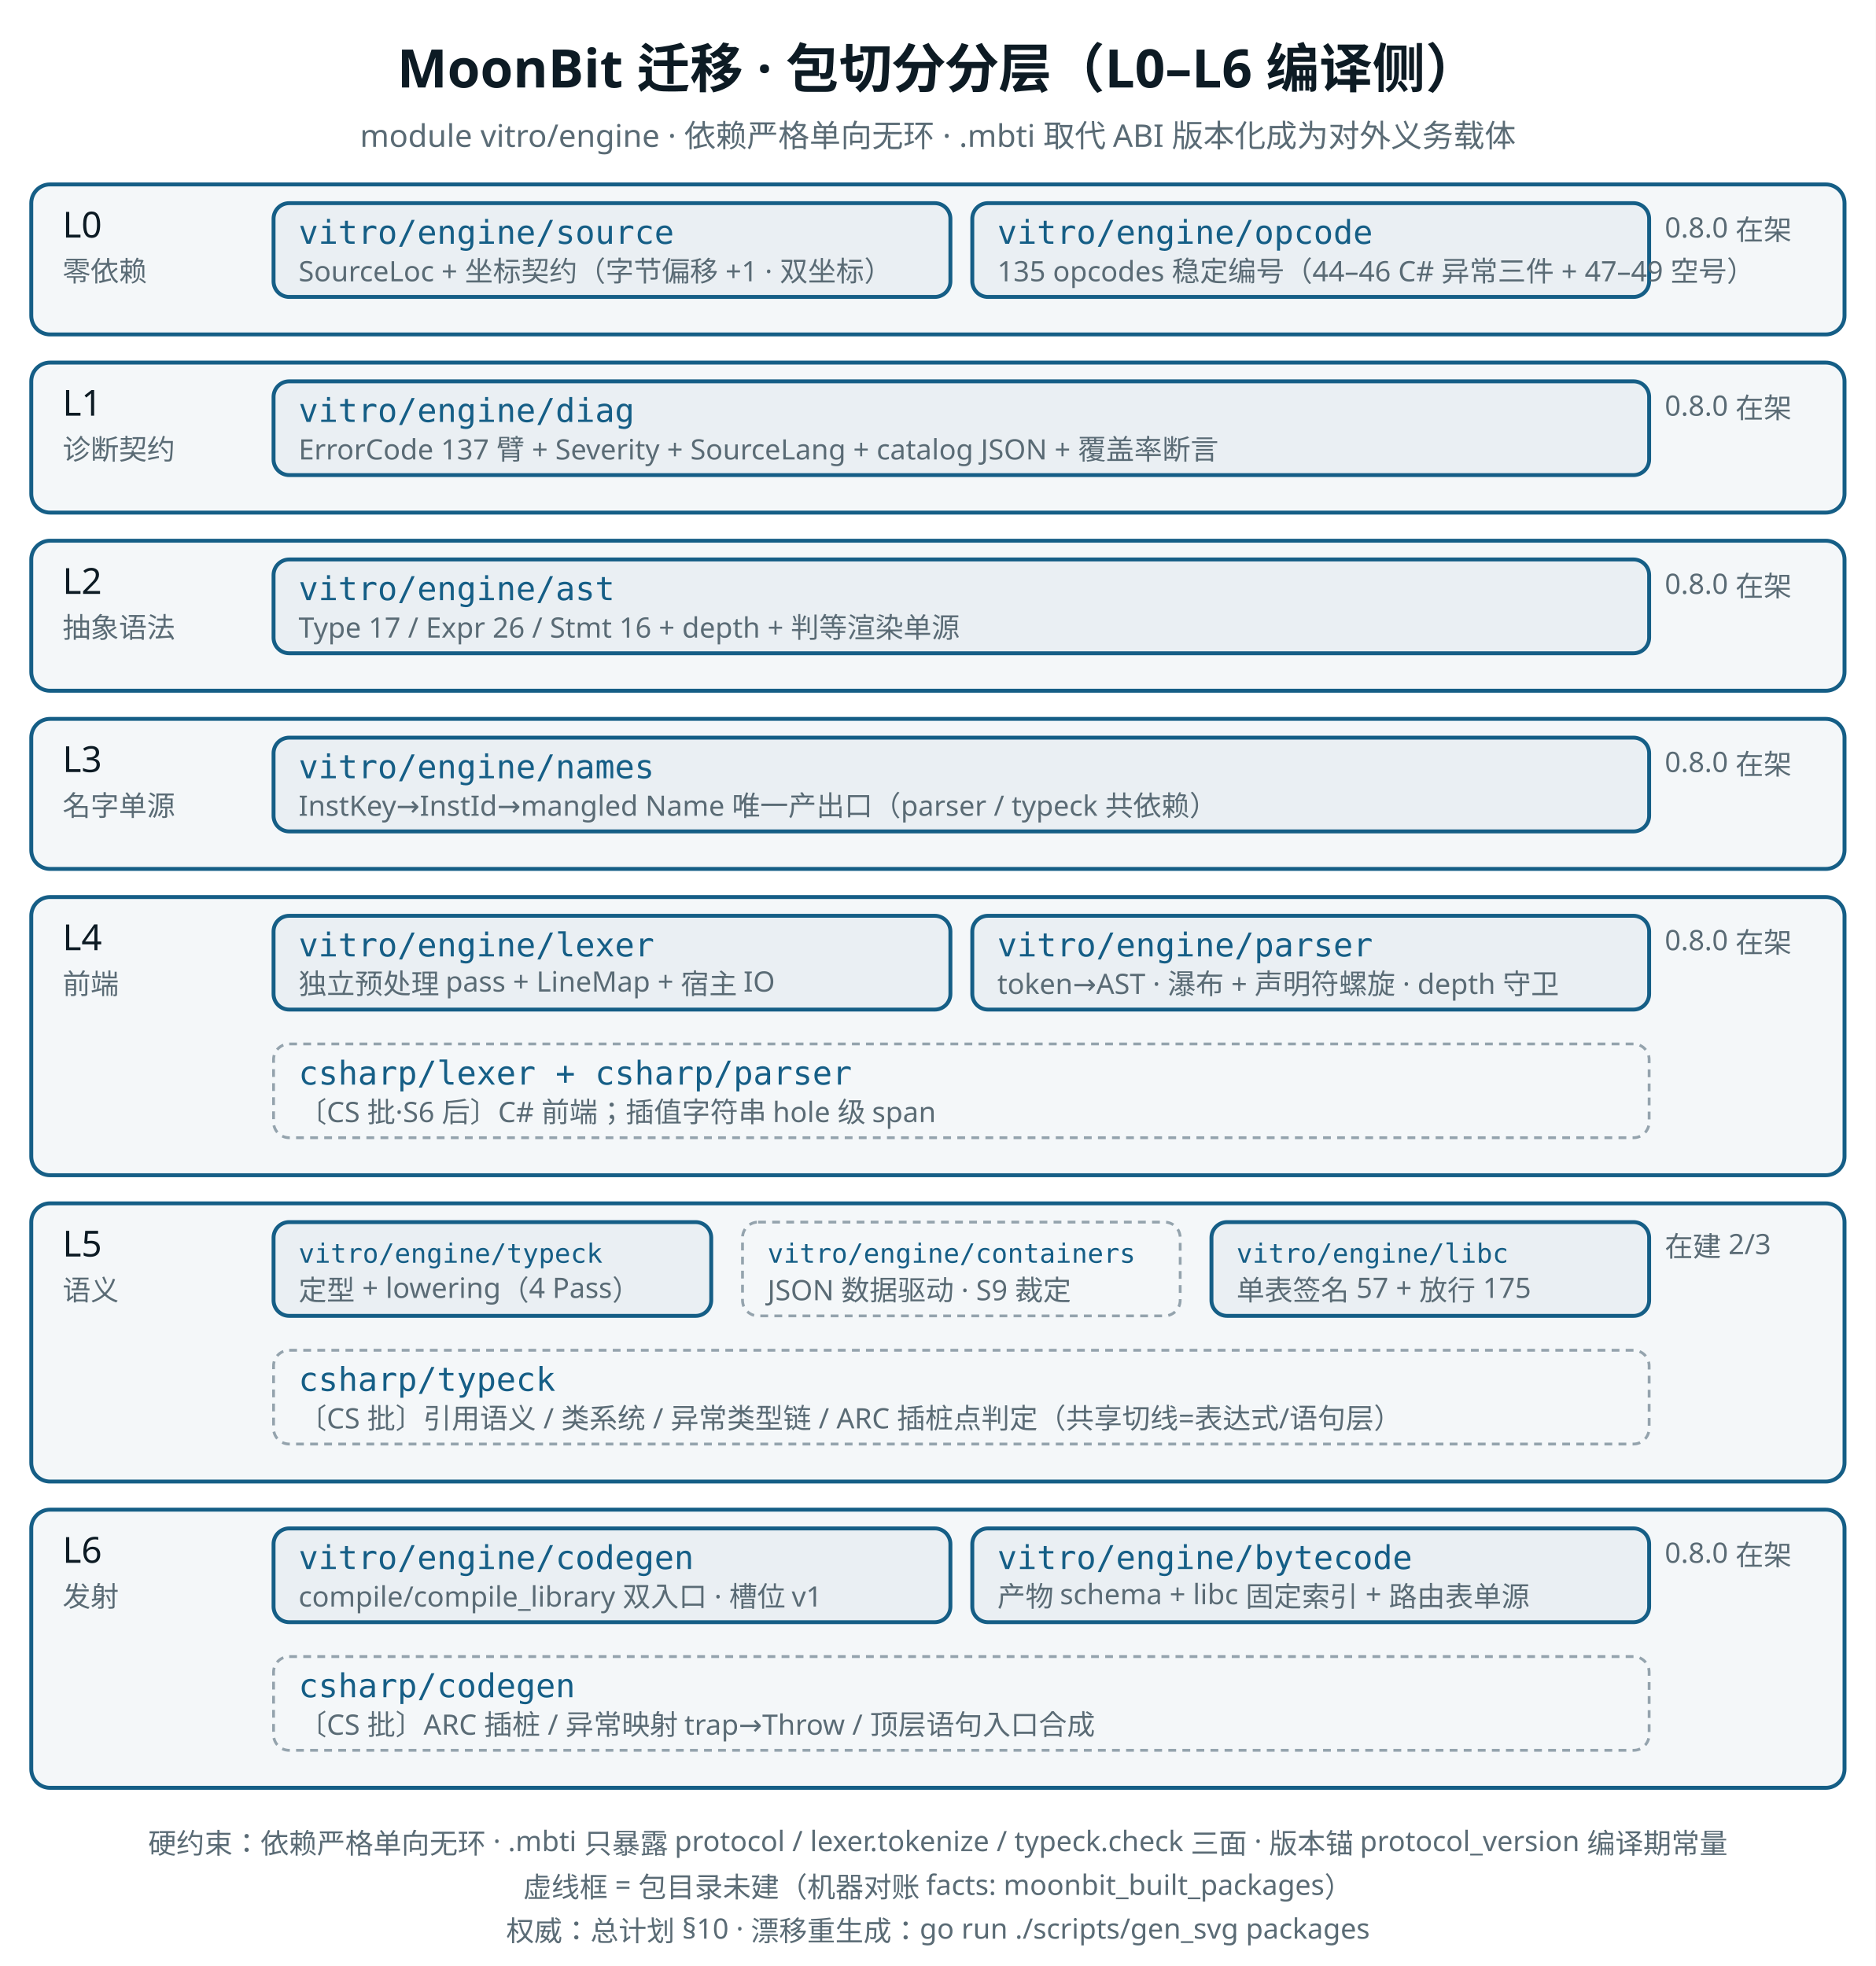
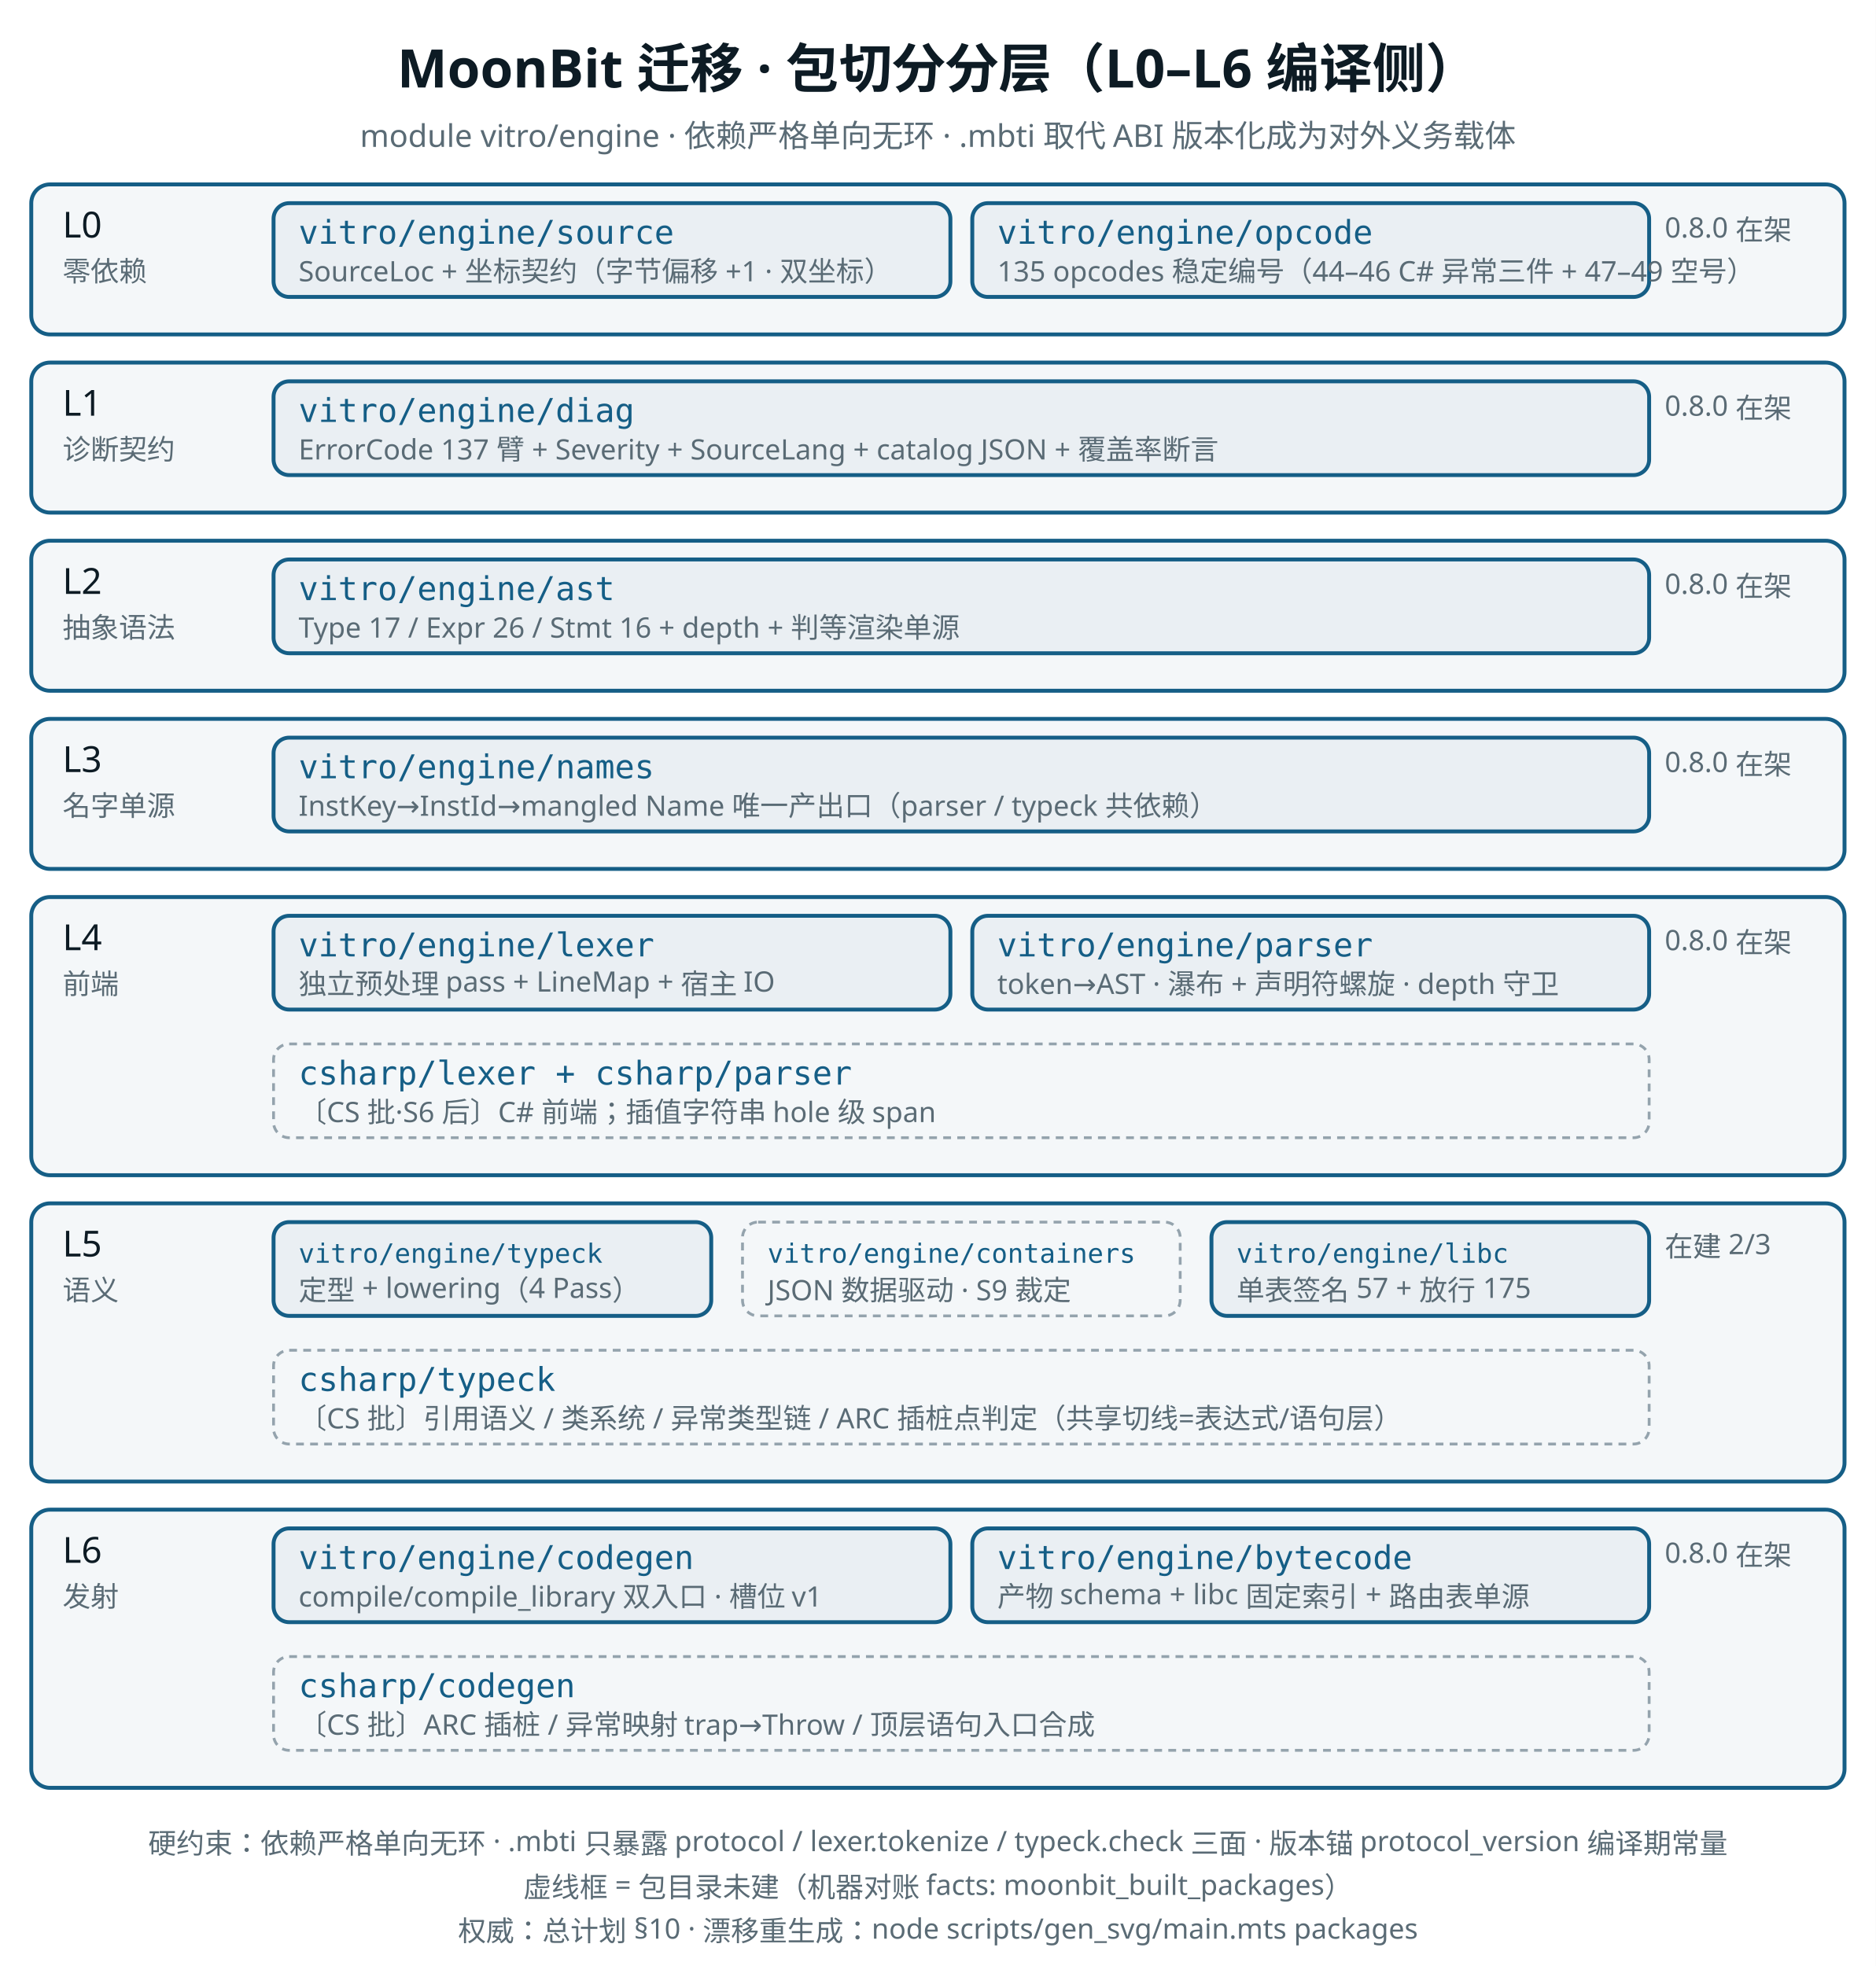
<svg xmlns="http://www.w3.org/2000/svg" viewBox="0 0 1200 1258" role="img" aria-label="vitro MoonBit 包切分分层图">
  <style>
    .bg     { fill: #FFFFFF; }
    .core   { fill: #155E86; fill-opacity: .07; stroke: #155E86; stroke-width: 3; }
    .card   { fill: #155E86; fill-opacity: .05; stroke: #155E86; stroke-width: 2.5; }
    .cons   { fill: none; stroke: #94A3AD; stroke-width: 2; }
    .warn   { fill: #155E86; fill-opacity: .04; stroke: #94A3AD; stroke-width: 2; stroke-dasharray: 7 5; }
    .plan   { fill: none; stroke: #94A3AD; stroke-width: 1.8; stroke-dasharray: 5 4; }
    .line   { stroke: #94A3AD; stroke-width: 3; fill: none; }
    .edge   { stroke: #94A3AD; stroke-width: 2.5; fill: none; }
    .ahf    { fill: #94A3AD; stroke: none; }
    .tn     { font-family: "Consolas","Cascadia Mono",monospace; font-size: 17px; fill: #155E86; stroke: none; }
    .zone   { fill: #155E86; fill-opacity: .028; stroke: #155E86; stroke-width: 1.6; }
    .tt     { font-family: "Segoe UI","Microsoft YaHei",sans-serif; font-size: 34px; font-weight: 600; fill: #0D1B24; stroke: none; }
    .t      { font-family: "Segoe UI","Microsoft YaHei",sans-serif; font-size: 23px; fill: #0D1B24; stroke: none; }
    .ts     { font-family: "Consolas","Cascadia Mono",monospace; font-size: 21px; fill: #155E86; stroke: none; }
    .tm     { font-family: "Segoe UI","Microsoft YaHei",sans-serif; font-size: 20px; fill: #5A6B75; stroke: none; }
    .tc     { font-family: "Segoe UI","Microsoft YaHei",sans-serif; font-size: 18px; fill: #5A6B75; stroke: none; }
    @media (prefers-color-scheme: dark) {
      .bg   { fill: #0D1B24; }
      .core { stroke: #4FB3E8; fill: #4FB3E8; fill-opacity: .1; }
      .card { stroke: #4FB3E8; fill: #4FB3E8; fill-opacity: .07; }
      .zone { stroke: #4FB3E8; fill: #4FB3E8; fill-opacity: .05; }
      .cons, .warn, .plan { stroke: #5A6B75; }
      .line, .edge { stroke: #5A6B75; }
      .ahf  { fill: #5A6B75; }
      .tt, .t { fill: #E9F1F7; }
      .ts, .tn { fill: #4FB3E8; }
      .tm, .tc { fill: #94A3AD; }
    }
  </style>
  <rect class="bg" width="1200" height="1258" />
  <defs>
    <marker id="ah" viewBox="0 0 10 10" refX="8.5" refY="5" markerWidth="6.5" markerHeight="6.5" orient="auto-start-reverse">
      <path d="M0,0 L10,5 L0,10 z" class="ahf" />
    </marker>
  </defs>
  <text class="tt" x="600" y="56" text-anchor="middle">MoonBit 迁移 · 包切分分层（L0–L6 编译侧）</text>
  <text class="tm" x="600" y="94" text-anchor="middle">module vitro/engine · 依赖严格单向无环 · .mbti 取代 ABI 版本化成为对外义务载体</text>
  <rect class="card" x="20" y="118" width="1160" height="96" rx="12" />
  <text class="t" x="40" y="152" text-anchor="start">L0</text>
  <text class="tc" x="40" y="180" text-anchor="start">零依赖</text>
  <text class="tc" x="1065" y="152" text-anchor="start">0.8.0 在架</text>
  <rect class="card" x="175" y="130" width="433" height="60" rx="10" />
  <text class="ts" x="191" y="156" text-anchor="start">vitro/engine/source</text>
  <text class="tc" x="191" y="180" text-anchor="start">SourceLoc + 坐标契约（字节偏移 +1 · 双坐标）</text>
  <rect class="card" x="622" y="130" width="433" height="60" rx="10" />
  <text class="ts" x="638" y="156" text-anchor="start">vitro/engine/opcode</text>
  <text class="tc" x="638" y="180" text-anchor="start">135 opcodes 稳定编号（44–46 C# 异常三件 + 47–49 空号）</text>
  <rect class="card" x="20" y="232" width="1160" height="96" rx="12" />
  <text class="t" x="40" y="266" text-anchor="start">L1</text>
  <text class="tc" x="40" y="294" text-anchor="start">诊断契约</text>
  <text class="tc" x="1065" y="266" text-anchor="start">0.8.0 在架</text>
  <rect class="card" x="175" y="244" width="880" height="60" rx="10" />
  <text class="ts" x="191" y="270" text-anchor="start">vitro/engine/diag</text>
  <text class="tc" x="191" y="294" text-anchor="start">ErrorCode 137 臂 + Severity + SourceLang + catalog JSON + 覆盖率断言</text>
  <rect class="card" x="20" y="346" width="1160" height="96" rx="12" />
  <text class="t" x="40" y="380" text-anchor="start">L2</text>
  <text class="tc" x="40" y="408" text-anchor="start">抽象语法</text>
  <text class="tc" x="1065" y="380" text-anchor="start">0.8.0 在架</text>
  <rect class="card" x="175" y="358" width="880" height="60" rx="10" />
  <text class="ts" x="191" y="384" text-anchor="start">vitro/engine/ast</text>
  <text class="tc" x="191" y="408" text-anchor="start">Type 17 / Expr 26 / Stmt 16 + depth + 判等渲染单源</text>
  <rect class="card" x="20" y="460" width="1160" height="96" rx="12" />
  <text class="t" x="40" y="494" text-anchor="start">L3</text>
  <text class="tc" x="40" y="522" text-anchor="start">名字单源</text>
  <text class="tc" x="1065" y="494" text-anchor="start">0.8.0 在架</text>
  <rect class="card" x="175" y="472" width="880" height="60" rx="10" />
  <text class="ts" x="191" y="498" text-anchor="start">vitro/engine/names</text>
  <text class="tc" x="191" y="522" text-anchor="start">InstKey→InstId→mangled Name 唯一产出口（parser / typeck 共依赖）</text>
  <rect class="card" x="20" y="574" width="1160" height="178" rx="12" />
  <text class="t" x="40" y="608" text-anchor="start">L4</text>
  <text class="tc" x="40" y="636" text-anchor="start">前端</text>
  <text class="tc" x="1065" y="608" text-anchor="start">0.8.0 在架</text>
  <rect class="card" x="175" y="586" width="433" height="60" rx="10" />
  <text class="ts" x="191" y="612" text-anchor="start">vitro/engine/lexer</text>
  <text class="tc" x="191" y="636" text-anchor="start">独立预处理 pass + LineMap + 宿主 IO</text>
  <rect class="card" x="622" y="586" width="433" height="60" rx="10" />
  <text class="ts" x="638" y="612" text-anchor="start">vitro/engine/parser</text>
  <text class="tc" x="638" y="636" text-anchor="start">token→AST · 瀑布 + 声明符螺旋 · depth 守卫</text>
  <rect class="plan" x="175" y="668" width="880" height="60" rx="10" />
  <text class="ts" x="191" y="694" text-anchor="start">csharp/lexer + csharp/parser</text>
  <text class="tc" x="191" y="718" text-anchor="start">〔CS 批·S6 后〕C# 前端；插值字符串 hole 级 span</text>
  <rect class="card" x="20" y="770" width="1160" height="178" rx="12" />
  <text class="t" x="40" y="804" text-anchor="start">L5</text>
  <text class="tc" x="40" y="832" text-anchor="start">语义</text>
  <text class="tc" x="1065" y="804" text-anchor="start">在建 2/3</text>
  <rect class="card" x="175" y="782" width="280" height="60" rx="10" />
  <text class="tn" x="191" y="808" text-anchor="start">vitro/engine/typeck</text>
  <text class="tc" x="191" y="832" text-anchor="start">定型 + lowering（4 Pass）</text>
  <rect class="plan" x="475" y="782" width="280" height="60" rx="10" />
  <text class="tn" x="491" y="808" text-anchor="start">vitro/engine/containers</text>
  <text class="tc" x="491" y="832" text-anchor="start">JSON 数据驱动 · S9 裁定</text>
  <rect class="card" x="775" y="782" width="280" height="60" rx="10" />
  <text class="tn" x="791" y="808" text-anchor="start">vitro/engine/libc</text>
  <text class="tc" x="791" y="832" text-anchor="start">单表签名 57 + 放行 175</text>
  <rect class="plan" x="175" y="864" width="880" height="60" rx="10" />
  <text class="ts" x="191" y="890" text-anchor="start">csharp/typeck</text>
  <text class="tc" x="191" y="914" text-anchor="start">〔CS 批〕引用语义 / 类系统 / 异常类型链 / ARC 插桩点判定（共享切线=表达式/语句层）</text>
  <rect class="card" x="20" y="966" width="1160" height="178" rx="12" />
  <text class="t" x="40" y="1000" text-anchor="start">L6</text>
  <text class="tc" x="40" y="1028" text-anchor="start">发射</text>
  <text class="tc" x="1065" y="1000" text-anchor="start">0.8.0 在架</text>
  <rect class="card" x="175" y="978" width="433" height="60" rx="10" />
  <text class="ts" x="191" y="1004" text-anchor="start">vitro/engine/codegen</text>
  <text class="tc" x="191" y="1028" text-anchor="start">compile/compile_library 双入口 · 槽位 v1</text>
  <rect class="card" x="622" y="978" width="433" height="60" rx="10" />
  <text class="ts" x="638" y="1004" text-anchor="start">vitro/engine/bytecode</text>
  <text class="tc" x="638" y="1028" text-anchor="start">产物 schema + libc 固定索引 + 路由表单源</text>
  <rect class="plan" x="175" y="1060" width="880" height="60" rx="10" />
  <text class="ts" x="191" y="1086" text-anchor="start">csharp/codegen</text>
  <text class="tc" x="191" y="1110" text-anchor="start">〔CS 批〕ARC 插桩 / 异常映射 trap→Throw / 顶层语句入口合成</text>
  <text class="tc" x="600" y="1186" text-anchor="middle">硬约束：依赖严格单向无环 · .mbti 只暴露 protocol / lexer.tokenize / typeck.check 三面 · 版本锚 protocol_version 编译期常量</text>
  <text class="tc" x="600" y="1214" text-anchor="middle">虚线框 = 包目录未建（机器对账 facts: moonbit_built_packages）</text>
-   <text class="tc" x="600" y="1242" text-anchor="middle">权威：总计划 §10 · 漂移重生成：go run ./scripts/gen_svg packages</text>
+   <text class="tc" x="600" y="1242" text-anchor="middle">权威：总计划 §10 · 漂移重生成：node scripts/gen_svg/main.mts packages</text>
</svg>
